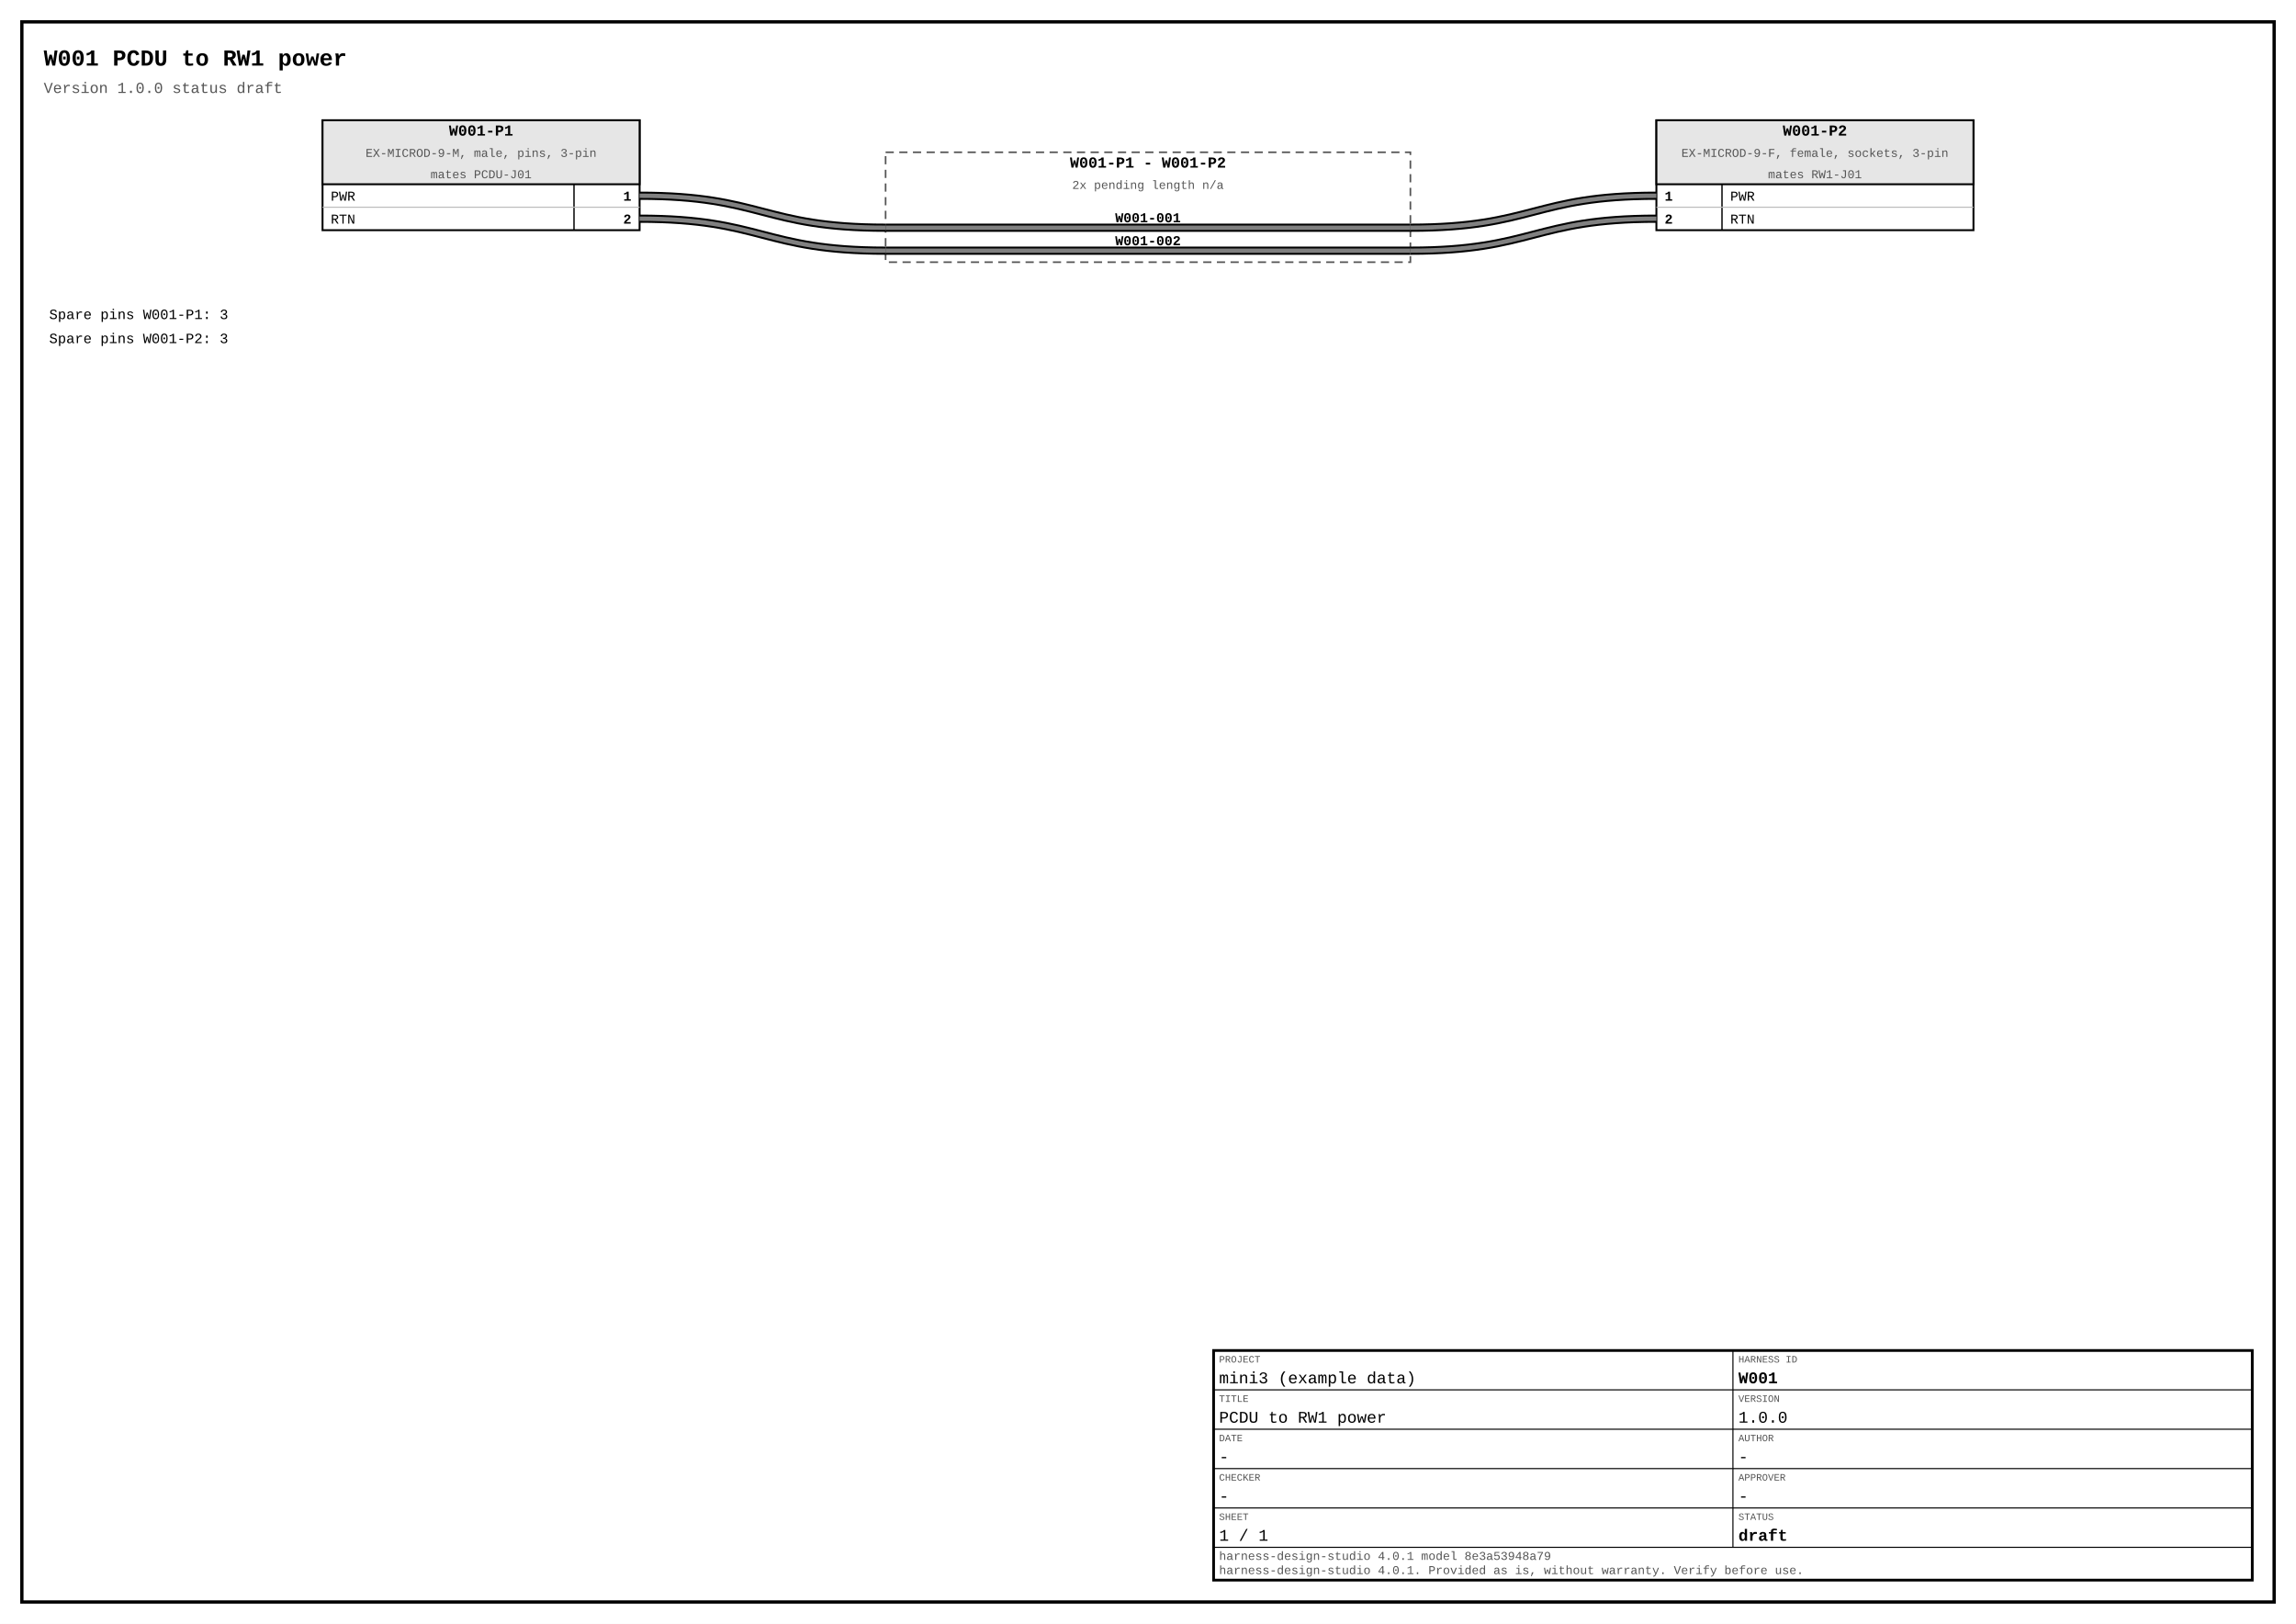
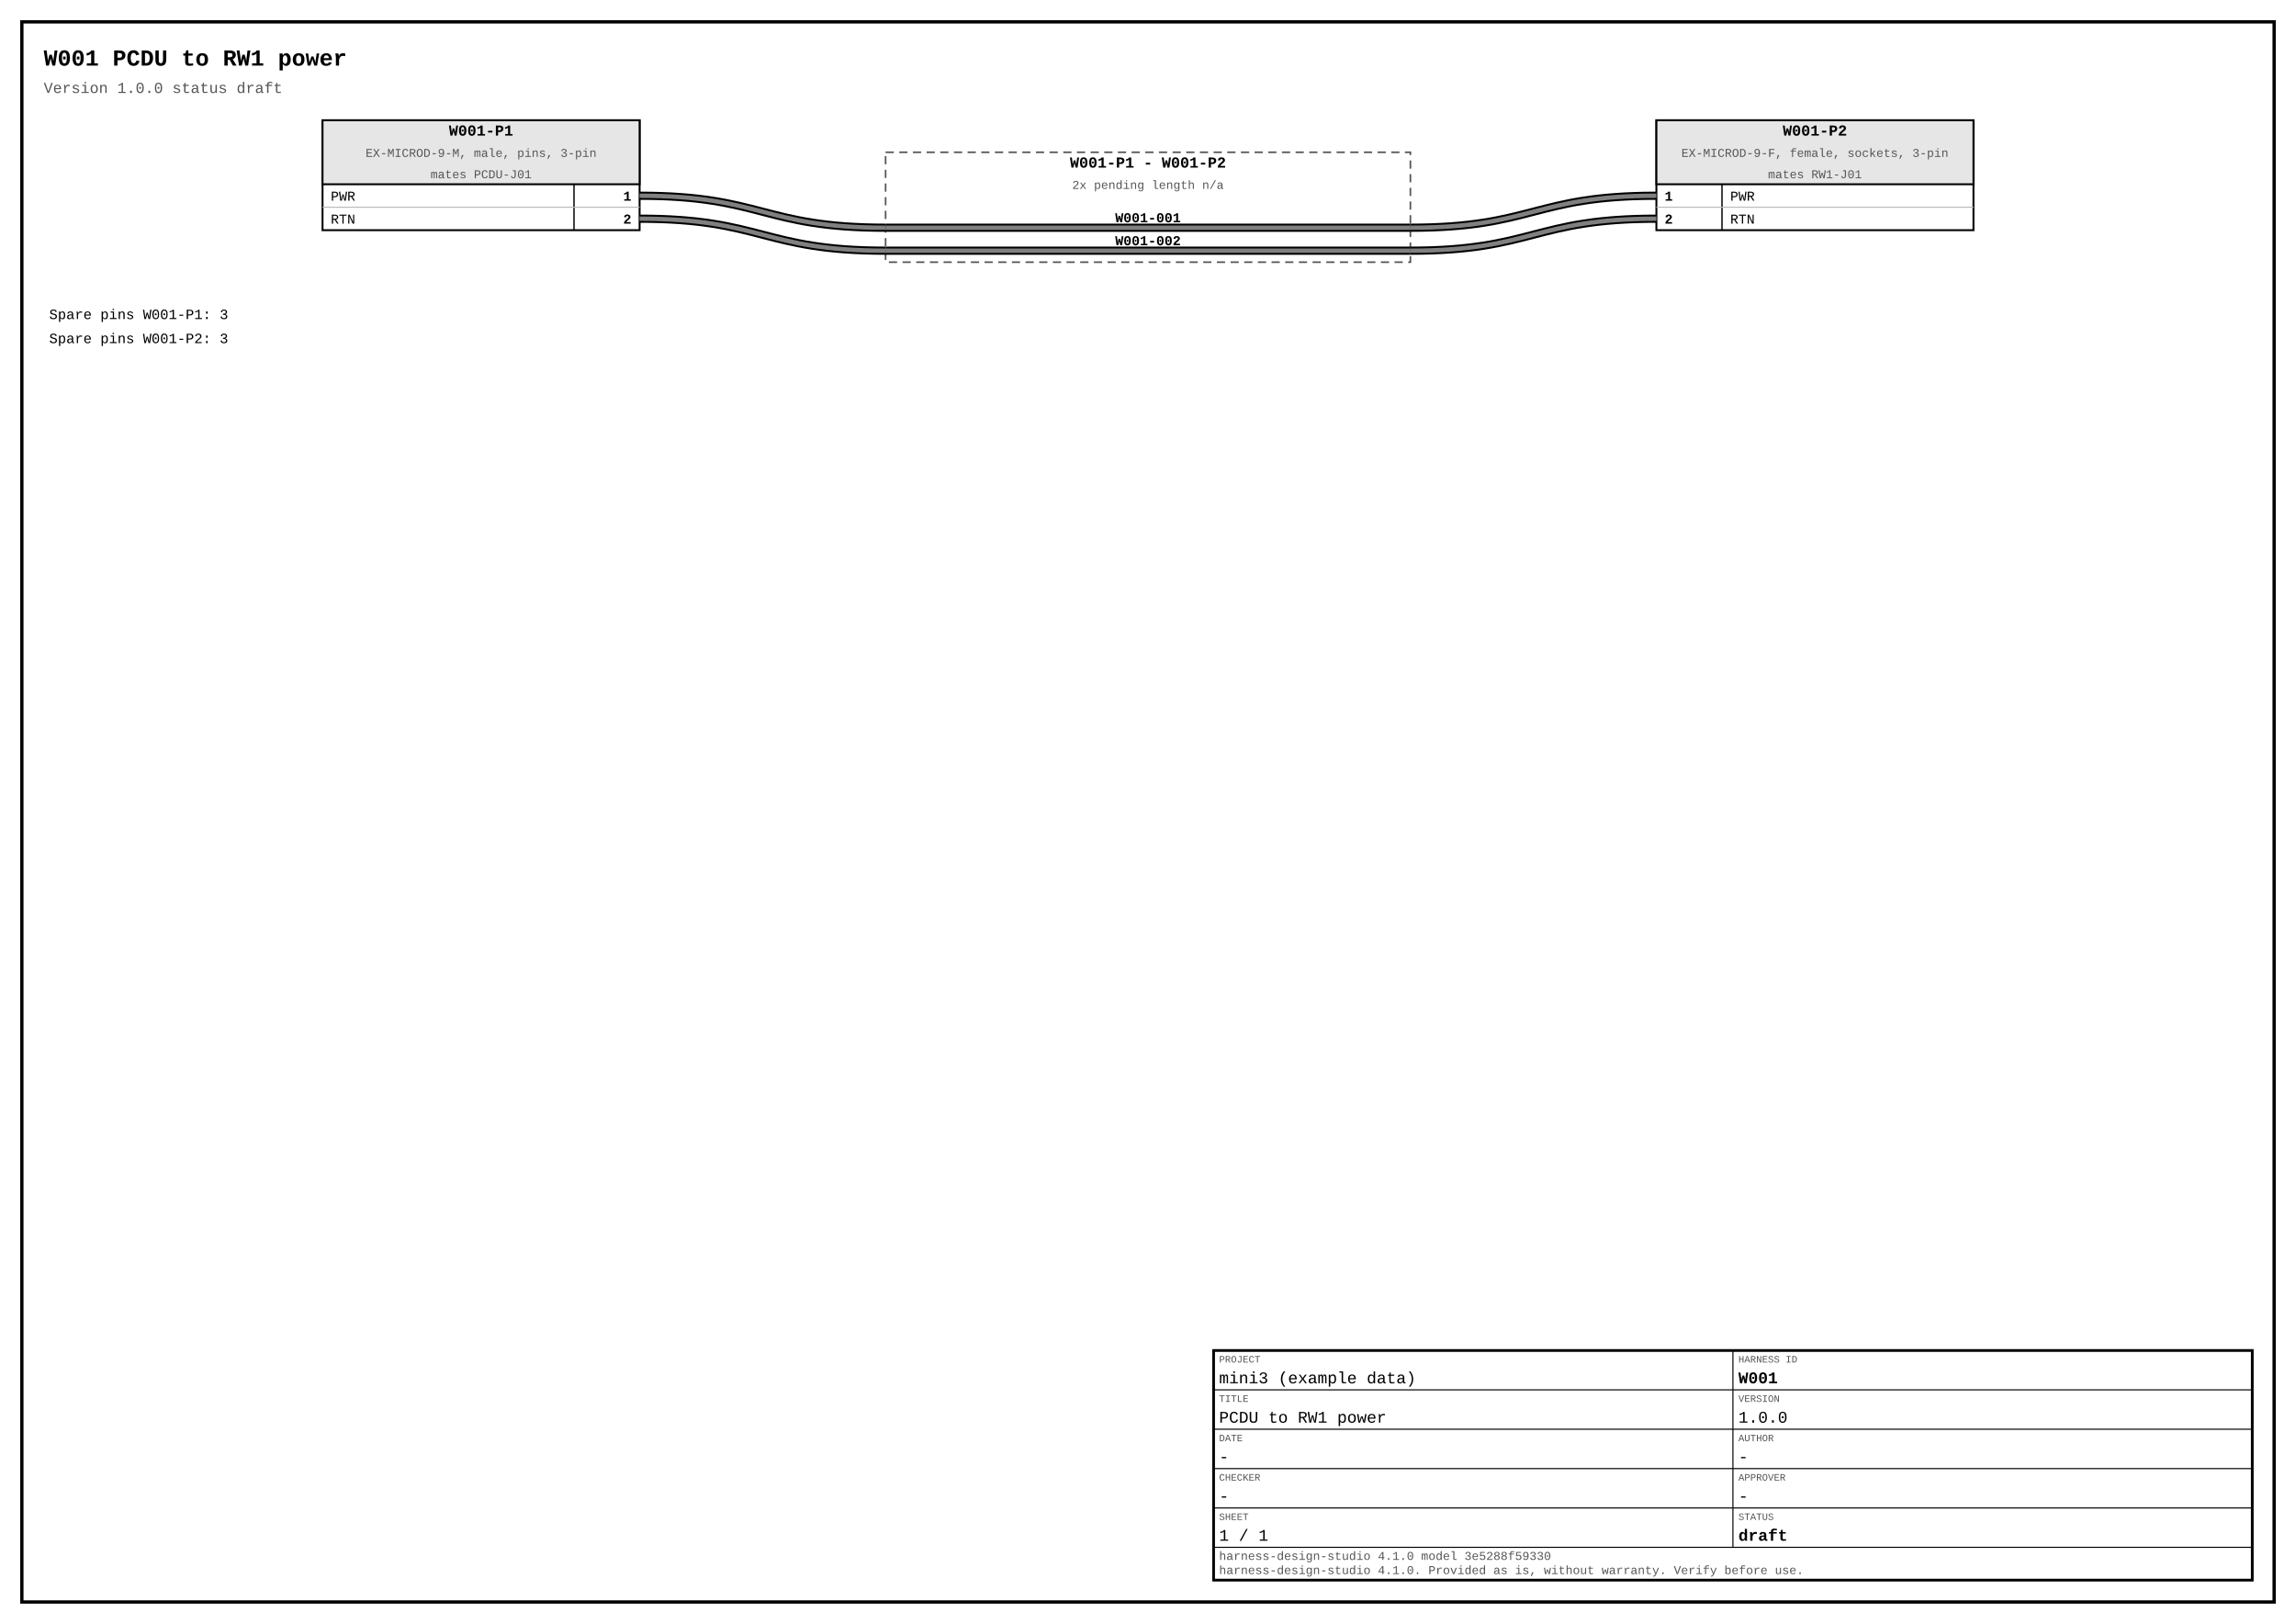
<svg xmlns="http://www.w3.org/2000/svg" width="420mm" height="297mm" viewBox="0 0 420 297" font-family="Courier New, Courier, monospace">
  <rect x="0" y="0" width="420" height="297" fill="#ffffff" />
  <rect x="4" y="4" width="412" height="289" fill="none" stroke="#000000" stroke-width="0.6" />
  <text x="8" y="12" font-size="4.2" font-weight="bold" text-anchor="start" fill="#000000">W001  PCDU to RW1 power</text>
  <text x="8" y="17" font-size="2.8" text-anchor="start" fill="#555555">Version 1.0.0  status draft</text>
  <rect x="59" y="22" width="58" height="20.1" fill="#ffffff" stroke="#000000" stroke-width="0.35" />
  <rect x="59" y="22" width="58" height="11.7" fill="#e6e6e6" stroke="#000000" stroke-width="0.35" />
  <text x="88" y="24.8" font-size="2.8" font-weight="bold" text-anchor="middle" fill="#000000">W001-P1</text>
  <text x="88" y="28.7" font-size="2.2" text-anchor="middle" fill="#555555">EX-MICROD-9-M, male, pins, 3-pin</text>
  <text x="88" y="32.6" font-size="2.2" text-anchor="middle" fill="#555555">mates PCDU-J01</text>
  <line x1="105" y1="33.7" x2="105" y2="42.1" stroke="#000000" stroke-width="0.25" />
  <line x1="59" y1="37.9" x2="117" y2="37.9" stroke="#bbbbbb" stroke-width="0.2" />
  <text x="60.5" y="36.7" font-size="2.5" text-anchor="start" fill="#000000" data-ref="sig/W001-P1/1">PWR</text>
  <text x="115.5" y="36.7" font-size="2.5" font-weight="bold" text-anchor="end" fill="#000000" data-ref="pin/W001-P1/1">1</text>
  <text x="60.5" y="40.9" font-size="2.5" text-anchor="start" fill="#000000" data-ref="sig/W001-P1/2">RTN</text>
  <text x="115.5" y="40.9" font-size="2.5" font-weight="bold" text-anchor="end" fill="#000000" data-ref="pin/W001-P1/2">2</text>
  <rect x="303" y="22" width="58" height="20.1" fill="#ffffff" stroke="#000000" stroke-width="0.35" />
  <rect x="303" y="22" width="58" height="11.7" fill="#e6e6e6" stroke="#000000" stroke-width="0.35" />
  <text x="332" y="24.8" font-size="2.8" font-weight="bold" text-anchor="middle" fill="#000000">W001-P2</text>
  <text x="332" y="28.7" font-size="2.2" text-anchor="middle" fill="#555555">EX-MICROD-9-F, female, sockets, 3-pin</text>
  <text x="332" y="32.6" font-size="2.2" text-anchor="middle" fill="#555555">mates RW1-J01</text>
  <line x1="315" y1="33.7" x2="315" y2="42.1" stroke="#000000" stroke-width="0.25" />
  <line x1="303" y1="37.9" x2="361" y2="37.9" stroke="#bbbbbb" stroke-width="0.2" />
  <text x="304.5" y="36.7" font-size="2.5" font-weight="bold" text-anchor="start" fill="#000000" data-ref="pin/W001-P2/1">1</text>
  <text x="316.5" y="36.7" font-size="2.5" text-anchor="start" fill="#000000" data-ref="sig/W001-P2/1">PWR</text>
  <text x="304.5" y="40.9" font-size="2.5" font-weight="bold" text-anchor="start" fill="#000000" data-ref="pin/W001-P2/2">2</text>
  <text x="316.5" y="40.9" font-size="2.5" text-anchor="start" fill="#000000" data-ref="sig/W001-P2/2">RTN</text>
  <rect x="162" y="27.85" width="96" height="20.1" fill="none" stroke="#555555" stroke-width="0.3" stroke-dasharray="1.5 1" />
  <text x="210" y="30.65" font-size="2.8" font-weight="bold" text-anchor="middle" fill="#000000">W001-P1 - W001-P2</text>
  <text x="210" y="34.55" font-size="2.2" text-anchor="middle" fill="#555555">2x  pending  length n/a</text>
  <path d="M 117 35.8 C 139.5 35.8 139.5 41.65 162 41.65" fill="none" stroke="#000000" stroke-width="1.5" />
  <line x1="162" y1="41.65" x2="258" y2="41.65" stroke="#000000" stroke-width="1.5" />
  <path d="M 258 41.65 C 280.5 41.65 280.5 35.8 303 35.8" fill="none" stroke="#000000" stroke-width="1.5" />
  <path d="M 117 35.8 C 139.5 35.8 139.5 41.65 162 41.65" fill="none" stroke="#808080" stroke-width="0.8" />
  <line x1="162" y1="41.65" x2="258" y2="41.65" stroke="#808080" stroke-width="0.8" />
  <path d="M 258 41.65 C 280.5 41.65 280.5 35.8 303 35.8" fill="none" stroke="#808080" stroke-width="0.8" />
  <text x="210" y="40.65" font-size="2.5" font-weight="bold" text-anchor="middle" fill="#000000">W001-001</text>
  <path d="M 117 40 C 139.5 40 139.5 45.85 162 45.85" fill="none" stroke="#000000" stroke-width="1.5" />
  <line x1="162" y1="45.85" x2="258" y2="45.85" stroke="#000000" stroke-width="1.5" />
  <path d="M 258 45.85 C 280.5 45.85 280.5 40 303 40" fill="none" stroke="#000000" stroke-width="1.5" />
  <path d="M 117 40 C 139.5 40 139.5 45.85 162 45.85" fill="none" stroke="#808080" stroke-width="0.8" />
  <line x1="162" y1="45.85" x2="258" y2="45.85" stroke="#808080" stroke-width="0.8" />
  <path d="M 258 45.85 C 280.5 45.85 280.5 40 303 40" fill="none" stroke="#808080" stroke-width="0.8" />
  <text x="210" y="44.85" font-size="2.5" font-weight="bold" text-anchor="middle" fill="#000000">W001-002</text>
  <text x="9" y="58.35" font-size="2.6" text-anchor="start" fill="#000000">Spare pins W001-P1: 3</text>
  <text x="9" y="62.75" font-size="2.6" text-anchor="start" fill="#000000">Spare pins W001-P2: 3</text>
  <rect x="222" y="247" width="190" height="42" fill="none" stroke="#000000" stroke-width="0.5" />
  <line x1="222" y1="247" x2="317" y2="247" stroke="#000000" stroke-width="0.2" />
  <text x="223" y="249.2" font-size="1.8" text-anchor="start" fill="#555555">PROJECT</text>
  <text x="223" y="253" font-size="3" text-anchor="start" fill="#000000">mini3 (example data)</text>
  <line x1="317" y1="247" x2="412" y2="247" stroke="#000000" stroke-width="0.2" />
  <text x="318" y="249.2" font-size="1.8" text-anchor="start" fill="#555555">HARNESS ID</text>
  <text x="318" y="253" font-size="3" font-weight="bold" text-anchor="start" fill="#000000">W001</text>
  <line x1="222" y1="254.2" x2="317" y2="254.2" stroke="#000000" stroke-width="0.2" />
  <text x="223" y="256.4" font-size="1.8" text-anchor="start" fill="#555555">TITLE</text>
  <text x="223" y="260.2" font-size="3" text-anchor="start" fill="#000000">PCDU to RW1 power</text>
  <line x1="317" y1="254.2" x2="412" y2="254.2" stroke="#000000" stroke-width="0.2" />
  <text x="318" y="256.4" font-size="1.8" text-anchor="start" fill="#555555">VERSION</text>
  <text x="318" y="260.2" font-size="3" text-anchor="start" fill="#000000">1.0.0</text>
  <line x1="222" y1="261.4" x2="317" y2="261.4" stroke="#000000" stroke-width="0.2" />
  <text x="223" y="263.6" font-size="1.8" text-anchor="start" fill="#555555">DATE</text>
  <text x="223" y="267.4" font-size="3" text-anchor="start" fill="#000000">-</text>
  <line x1="317" y1="261.4" x2="412" y2="261.4" stroke="#000000" stroke-width="0.2" />
  <text x="318" y="263.6" font-size="1.8" text-anchor="start" fill="#555555">AUTHOR</text>
  <text x="318" y="267.4" font-size="3" text-anchor="start" fill="#000000">-</text>
  <line x1="222" y1="268.6" x2="317" y2="268.6" stroke="#000000" stroke-width="0.2" />
  <text x="223" y="270.8" font-size="1.8" text-anchor="start" fill="#555555">CHECKER</text>
  <text x="223" y="274.6" font-size="3" text-anchor="start" fill="#000000">-</text>
  <line x1="317" y1="268.6" x2="412" y2="268.6" stroke="#000000" stroke-width="0.2" />
  <text x="318" y="270.8" font-size="1.8" text-anchor="start" fill="#555555">APPROVER</text>
  <text x="318" y="274.6" font-size="3" text-anchor="start" fill="#000000">-</text>
  <line x1="222" y1="275.8" x2="317" y2="275.8" stroke="#000000" stroke-width="0.2" />
  <text x="223" y="278" font-size="1.8" text-anchor="start" fill="#555555">SHEET</text>
  <text x="223" y="281.8" font-size="3" text-anchor="start" fill="#000000">1 / 1</text>
  <line x1="317" y1="275.8" x2="412" y2="275.8" stroke="#000000" stroke-width="0.2" />
  <text x="318" y="278" font-size="1.8" text-anchor="start" fill="#555555">STATUS</text>
  <text x="318" y="281.8" font-size="3" font-weight="bold" text-anchor="start" fill="#000000">draft</text>
  <line x1="317" y1="247" x2="317" y2="283" stroke="#000000" stroke-width="0.2" />
  <line x1="222" y1="283" x2="412" y2="283" stroke="#000000" stroke-width="0.2" />
-   <text x="223" y="285.3" font-size="2.2" text-anchor="start" fill="#555555">harness-design-studio 4.0.1 model 8e3a53948a79</text>
-   <text x="223" y="287.9" font-size="2.2" text-anchor="start" fill="#555555">harness-design-studio 4.0.1. Provided as is, without warranty. Verify before use.</text>
+   <text x="223" y="285.3" font-size="2.2" text-anchor="start" fill="#555555">harness-design-studio 4.1.0 model 3e5288f59330</text>
+   <text x="223" y="287.9" font-size="2.2" text-anchor="start" fill="#555555">harness-design-studio 4.1.0. Provided as is, without warranty. Verify before use.</text>
</svg>
